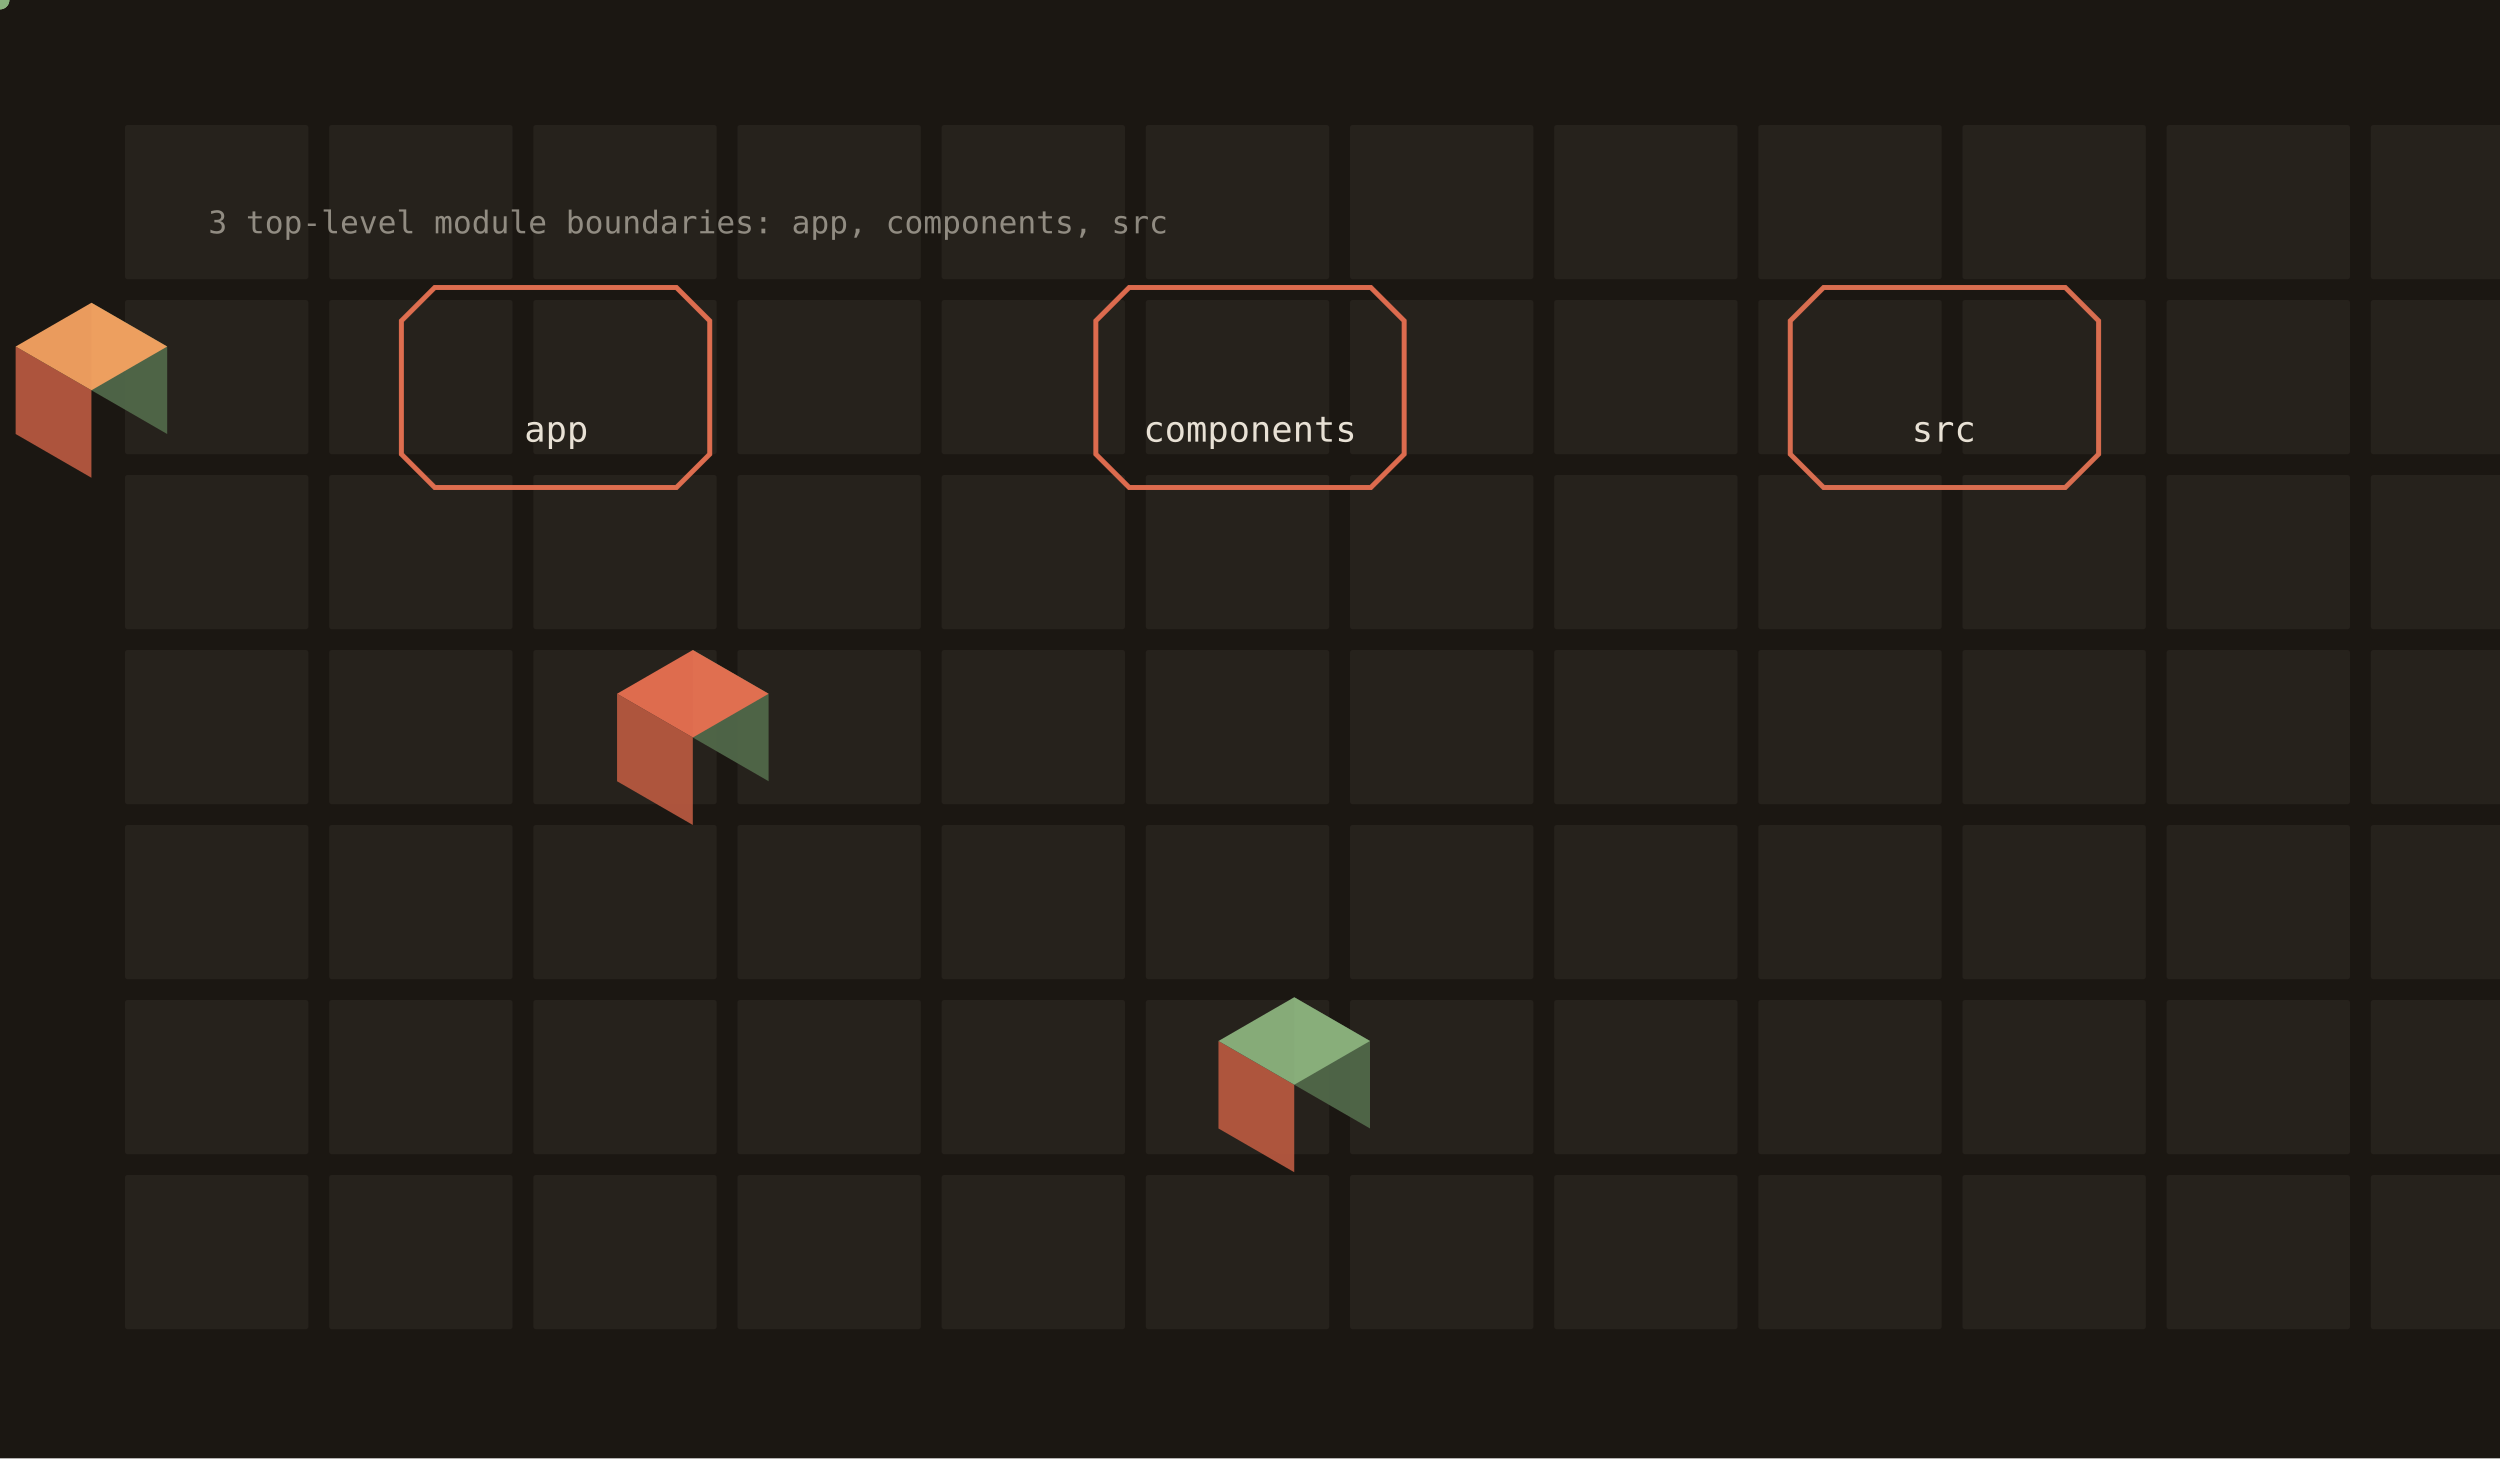
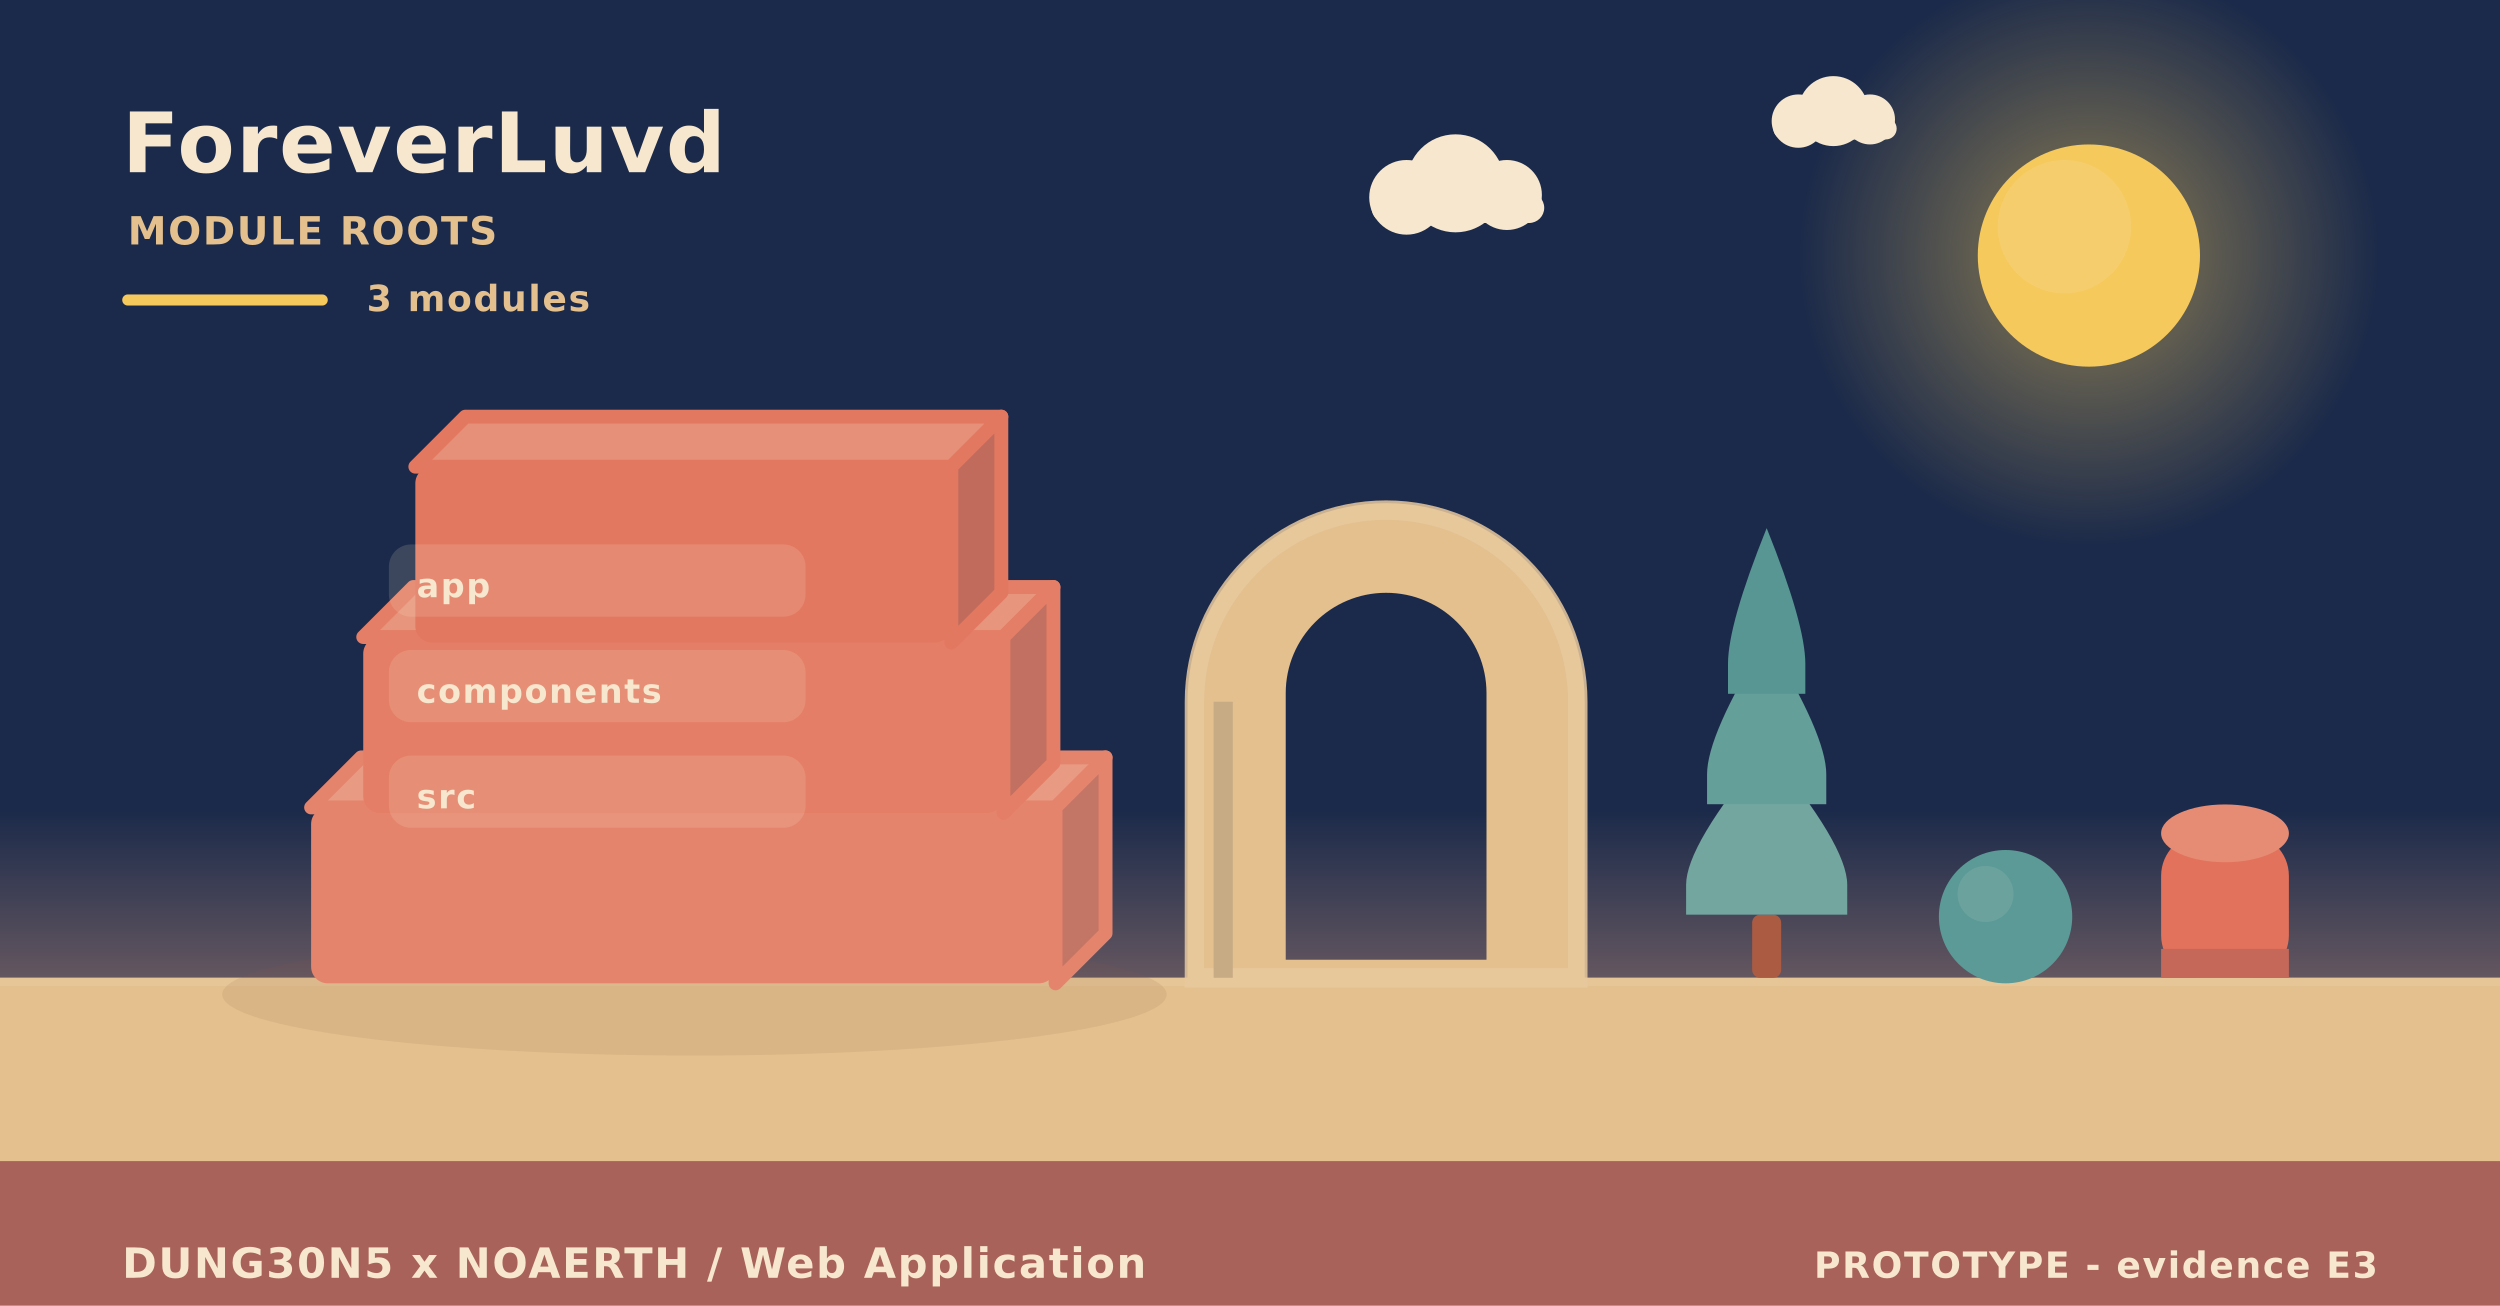
- <svg xmlns="http://www.w3.org/2000/svg" viewBox="0 0 1200 700" width="1200" height="700" role="img" aria-label="ForeverLuvd architecture">
-   <rect width="1200" height="700" fill="#1b1712" />
-   <defs>
-     <linearGradient id="ga" x1="0" y1="0" x2="1" y2="1">
-       <stop offset="0%" stop-color="#f4a261" />
-       <stop offset="100%" stop-color="#e76f51" />
-     </linearGradient>
-   </defs>
-   <rect x="60.00" y="60.00" width="88.00" height="74.00" rx="1.20" fill="#fdf6e9" opacity="0.05" />
-   <rect x="158.00" y="60.00" width="88.00" height="74.00" rx="1.20" fill="#fdf6e9" opacity="0.05" />
-   <rect x="256.00" y="60.00" width="88.00" height="74.00" rx="1.20" fill="#fdf6e9" opacity="0.05" />
-   <rect x="354.00" y="60.00" width="88.00" height="74.00" rx="1.20" fill="#fdf6e9" opacity="0.05" />
-   <rect x="452.00" y="60.00" width="88.00" height="74.00" rx="1.20" fill="#fdf6e9" opacity="0.05" />
-   <rect x="550.00" y="60.00" width="88.00" height="74.00" rx="1.20" fill="#fdf6e9" opacity="0.05" />
-   <rect x="648.00" y="60.00" width="88.00" height="74.00" rx="1.20" fill="#fdf6e9" opacity="0.05" />
-   <rect x="746.00" y="60.00" width="88.00" height="74.00" rx="1.20" fill="#fdf6e9" opacity="0.05" />
-   <rect x="844.00" y="60.00" width="88.00" height="74.00" rx="1.20" fill="#fdf6e9" opacity="0.05" />
-   <rect x="942.00" y="60.00" width="88.00" height="74.00" rx="1.20" fill="#fdf6e9" opacity="0.05" />
-   <rect x="1040.00" y="60.00" width="88.00" height="74.00" rx="1.20" fill="#fdf6e9" opacity="0.05" />
-   <rect x="1138.00" y="60.00" width="88.00" height="74.00" rx="1.20" fill="#fdf6e9" opacity="0.05" />
-   <rect x="60.00" y="144.00" width="88.00" height="74.00" rx="1.20" fill="#fdf6e9" opacity="0.05" />
-   <rect x="158.00" y="144.00" width="88.00" height="74.00" rx="1.20" fill="#fdf6e9" opacity="0.05" />
-   <rect x="256.00" y="144.00" width="88.00" height="74.00" rx="1.20" fill="#fdf6e9" opacity="0.05" />
-   <rect x="354.00" y="144.00" width="88.00" height="74.00" rx="1.20" fill="#fdf6e9" opacity="0.05" />
-   <rect x="452.00" y="144.00" width="88.00" height="74.00" rx="1.20" fill="#fdf6e9" opacity="0.05" />
-   <rect x="550.00" y="144.00" width="88.00" height="74.00" rx="1.20" fill="#fdf6e9" opacity="0.05" />
-   <rect x="648.00" y="144.00" width="88.00" height="74.00" rx="1.20" fill="#fdf6e9" opacity="0.05" />
-   <rect x="746.00" y="144.00" width="88.00" height="74.00" rx="1.20" fill="#fdf6e9" opacity="0.05" />
-   <rect x="844.00" y="144.00" width="88.00" height="74.00" rx="1.20" fill="#fdf6e9" opacity="0.05" />
-   <rect x="942.00" y="144.00" width="88.00" height="74.00" rx="1.20" fill="#fdf6e9" opacity="0.05" />
-   <rect x="1040.00" y="144.00" width="88.00" height="74.00" rx="1.20" fill="#fdf6e9" opacity="0.05" />
-   <rect x="1138.00" y="144.00" width="88.00" height="74.00" rx="1.20" fill="#fdf6e9" opacity="0.05" />
-   <rect x="60.00" y="228.00" width="88.00" height="74.00" rx="1.20" fill="#fdf6e9" opacity="0.05" />
-   <rect x="158.00" y="228.00" width="88.00" height="74.00" rx="1.20" fill="#fdf6e9" opacity="0.05" />
-   <rect x="256.00" y="228.00" width="88.00" height="74.00" rx="1.20" fill="#fdf6e9" opacity="0.05" />
-   <rect x="354.00" y="228.00" width="88.00" height="74.00" rx="1.20" fill="#fdf6e9" opacity="0.05" />
-   <rect x="452.00" y="228.00" width="88.00" height="74.00" rx="1.20" fill="#fdf6e9" opacity="0.05" />
-   <rect x="550.00" y="228.00" width="88.00" height="74.00" rx="1.20" fill="#fdf6e9" opacity="0.05" />
-   <rect x="648.00" y="228.00" width="88.00" height="74.00" rx="1.20" fill="#fdf6e9" opacity="0.05" />
-   <rect x="746.00" y="228.00" width="88.00" height="74.00" rx="1.20" fill="#fdf6e9" opacity="0.05" />
-   <rect x="844.00" y="228.00" width="88.00" height="74.00" rx="1.20" fill="#fdf6e9" opacity="0.05" />
-   <rect x="942.00" y="228.00" width="88.00" height="74.00" rx="1.20" fill="#fdf6e9" opacity="0.05" />
-   <rect x="1040.00" y="228.00" width="88.00" height="74.00" rx="1.20" fill="#fdf6e9" opacity="0.05" />
-   <rect x="1138.00" y="228.00" width="88.00" height="74.00" rx="1.20" fill="#fdf6e9" opacity="0.05" />
-   <rect x="60.00" y="312.00" width="88.00" height="74.00" rx="1.20" fill="#fdf6e9" opacity="0.05" />
-   <rect x="158.00" y="312.00" width="88.00" height="74.00" rx="1.20" fill="#fdf6e9" opacity="0.05" />
-   <rect x="256.00" y="312.00" width="88.00" height="74.00" rx="1.20" fill="#fdf6e9" opacity="0.05" />
-   <rect x="354.00" y="312.00" width="88.00" height="74.00" rx="1.20" fill="#fdf6e9" opacity="0.05" />
-   <rect x="452.00" y="312.00" width="88.00" height="74.00" rx="1.20" fill="#fdf6e9" opacity="0.05" />
-   <rect x="550.00" y="312.00" width="88.00" height="74.00" rx="1.20" fill="#fdf6e9" opacity="0.05" />
-   <rect x="648.00" y="312.00" width="88.00" height="74.00" rx="1.20" fill="#fdf6e9" opacity="0.05" />
-   <rect x="746.00" y="312.00" width="88.00" height="74.00" rx="1.20" fill="#fdf6e9" opacity="0.05" />
-   <rect x="844.00" y="312.00" width="88.00" height="74.00" rx="1.20" fill="#fdf6e9" opacity="0.05" />
-   <rect x="942.00" y="312.00" width="88.00" height="74.00" rx="1.20" fill="#fdf6e9" opacity="0.05" />
-   <rect x="1040.00" y="312.00" width="88.00" height="74.00" rx="1.20" fill="#fdf6e9" opacity="0.05" />
-   <rect x="1138.00" y="312.00" width="88.00" height="74.00" rx="1.20" fill="#fdf6e9" opacity="0.05" />
-   <rect x="60.00" y="396.00" width="88.00" height="74.00" rx="1.20" fill="#fdf6e9" opacity="0.05" />
-   <rect x="158.00" y="396.00" width="88.00" height="74.00" rx="1.20" fill="#fdf6e9" opacity="0.05" />
-   <rect x="256.00" y="396.00" width="88.00" height="74.00" rx="1.20" fill="#fdf6e9" opacity="0.05" />
-   <rect x="354.00" y="396.00" width="88.00" height="74.00" rx="1.20" fill="#fdf6e9" opacity="0.05" />
-   <rect x="452.00" y="396.00" width="88.00" height="74.00" rx="1.20" fill="#fdf6e9" opacity="0.05" />
-   <rect x="550.00" y="396.00" width="88.00" height="74.00" rx="1.20" fill="#fdf6e9" opacity="0.05" />
-   <rect x="648.00" y="396.00" width="88.00" height="74.00" rx="1.20" fill="#fdf6e9" opacity="0.05" />
-   <rect x="746.00" y="396.00" width="88.00" height="74.00" rx="1.20" fill="#fdf6e9" opacity="0.05" />
-   <rect x="844.00" y="396.00" width="88.00" height="74.00" rx="1.20" fill="#fdf6e9" opacity="0.05" />
-   <rect x="942.00" y="396.00" width="88.00" height="74.00" rx="1.20" fill="#fdf6e9" opacity="0.05" />
-   <rect x="1040.00" y="396.00" width="88.00" height="74.00" rx="1.20" fill="#fdf6e9" opacity="0.05" />
-   <rect x="1138.00" y="396.00" width="88.00" height="74.00" rx="1.20" fill="#fdf6e9" opacity="0.05" />
-   <rect x="60.00" y="480.00" width="88.00" height="74.00" rx="1.20" fill="#fdf6e9" opacity="0.05" />
-   <rect x="158.00" y="480.00" width="88.00" height="74.00" rx="1.20" fill="#fdf6e9" opacity="0.05" />
-   <rect x="256.00" y="480.00" width="88.00" height="74.00" rx="1.20" fill="#fdf6e9" opacity="0.05" />
-   <rect x="354.00" y="480.00" width="88.00" height="74.00" rx="1.20" fill="#fdf6e9" opacity="0.05" />
-   <rect x="452.00" y="480.00" width="88.00" height="74.00" rx="1.20" fill="#fdf6e9" opacity="0.05" />
-   <rect x="550.00" y="480.00" width="88.00" height="74.00" rx="1.20" fill="#fdf6e9" opacity="0.05" />
-   <rect x="648.00" y="480.00" width="88.00" height="74.00" rx="1.20" fill="#fdf6e9" opacity="0.05" />
-   <rect x="746.00" y="480.00" width="88.00" height="74.00" rx="1.20" fill="#fdf6e9" opacity="0.05" />
-   <rect x="844.00" y="480.00" width="88.00" height="74.00" rx="1.20" fill="#fdf6e9" opacity="0.05" />
-   <rect x="942.00" y="480.00" width="88.00" height="74.00" rx="1.20" fill="#fdf6e9" opacity="0.05" />
-   <rect x="1040.00" y="480.00" width="88.00" height="74.00" rx="1.20" fill="#fdf6e9" opacity="0.05" />
-   <rect x="1138.00" y="480.00" width="88.00" height="74.00" rx="1.20" fill="#fdf6e9" opacity="0.05" />
-   <rect x="60.00" y="564.00" width="88.00" height="74.00" rx="1.20" fill="#fdf6e9" opacity="0.05" />
-   <rect x="158.00" y="564.00" width="88.00" height="74.00" rx="1.20" fill="#fdf6e9" opacity="0.05" />
-   <rect x="256.00" y="564.00" width="88.00" height="74.00" rx="1.20" fill="#fdf6e9" opacity="0.05" />
-   <rect x="354.00" y="564.00" width="88.00" height="74.00" rx="1.20" fill="#fdf6e9" opacity="0.05" />
-   <rect x="452.00" y="564.00" width="88.00" height="74.00" rx="1.20" fill="#fdf6e9" opacity="0.05" />
-   <rect x="550.00" y="564.00" width="88.00" height="74.00" rx="1.20" fill="#fdf6e9" opacity="0.05" />
-   <rect x="648.00" y="564.00" width="88.00" height="74.00" rx="1.20" fill="#fdf6e9" opacity="0.05" />
-   <rect x="746.00" y="564.00" width="88.00" height="74.00" rx="1.20" fill="#fdf6e9" opacity="0.05" />
-   <rect x="844.00" y="564.00" width="88.00" height="74.00" rx="1.20" fill="#fdf6e9" opacity="0.05" />
-   <rect x="942.00" y="564.00" width="88.00" height="74.00" rx="1.20" fill="#fdf6e9" opacity="0.05" />
-   <rect x="1040.00" y="564.00" width="88.00" height="74.00" rx="1.20" fill="#fdf6e9" opacity="0.05" />
-   <rect x="1138.00" y="564.00" width="88.00" height="74.00" rx="1.20" fill="#fdf6e9" opacity="0.05" />
-   <path d="M208.67,138.00 H324.67 L340.67,154.00 V218.00 L324.67,234.00 H208.67 L192.67,218.00 V154.00 Z" fill="none" stroke="rgba(244,162,97,0.550)" stroke-width="1.80" opacity="0.90" />
-   <polygon points="43.88,187.33 80.25,208.33 80.25,166.33 43.88,145.33" fill="#506748" opacity="0.95" />
-   <polygon points="7.51,208.33 43.88,229.33 43.88,187.33 7.51,166.33" fill="#b4573f" opacity="0.95" />
-   <polygon points="43.88,145.33 80.25,166.33 43.88,187.33 7.51,166.33" fill="#f4a261" opacity="0.95" />
-   <text x="267" y="212" font-family="ui-monospace,Menlo,monospace" font-size="17" fill="rgba(253,246,233,0.900)" text-anchor="middle">app</text>
+ <svg xmlns="http://www.w3.org/2000/svg" width="900" height="470" viewBox="0 0 900 470" role="img" aria-label="ForeverLuvd - how it is built">
+   <linearGradient id="skya" x1="0" y1="0" x2="0" y2="1">
+     <stop offset="0" stop-color="#1b2a4a" />
+     <stop offset="0.62" stop-color="#1b2a4a" />
+     <stop offset="1" stop-color="#f3ad8a" />
+   </linearGradient>
+   <rect width="900" height="470" fill="url(#skya)" />
+   <radialGradient id="suna">
+     <stop offset="0.35" stop-color="#f5c95c" stop-opacity="0.34" />
+     <stop offset="1" stop-color="#f5c95c" stop-opacity="0" />
+   </radialGradient>
+   <circle cx="752" cy="92" r="104" fill="url(#suna)" />
+   <circle cx="752" cy="92" r="40" fill="#f5c95c" />
+   <circle cx="743.2" cy="81.6" r="24" fill="#f5d27e" opacity="0.5" />
  <g>
-     <path d="M208.67,138.00 H324.67 L340.67,154.00 V218.00 L324.67,234.00 H208.67 L192.67,218.00 V154.00 Z" fill="none" stroke="#e76f51" stroke-width="2.40" opacity="0.90" />
-     <animate attributeName="opacity" values="0.25;1.0;0.25" dur="20.4s" begin="0.0s" repeatCount="indefinite" />
+     <circle cx="524" cy="66" r="17.64" fill="#f6e7ce" />
+     <circle cx="506.36" cy="71.04" r="13.44" fill="#f6e7ce" />
+     <circle cx="542.48" cy="70.2" r="12.6" fill="#f6e7ce" />
+     <rect x="493.76" y="69.36" width="62.16" height="10.92" rx="5.46" fill="#f6e7ce" />
+     <animateTransform attributeName="transform" type="translate" values="0 0;24 0;0 0" dur="36s" begin="0s" repeatCount="indefinite" />
  </g>
-   <g opacity="0.9">
-     <circle cx="0.00" cy="0.00" r="4.50" fill="#8ab17d" opacity="1.00" />
-     <animateTransform attributeName="transform" type="translate" values="266.67,184.00 600.00,184.00" dur="6.8s" begin="0.0s" repeatCount="indefinite" />
-     <animateTransform attributeName="transform" type="translate" values="600.00,184.00 266.67,184.00" dur="6.8s" begin="3.4s" repeatCount="indefinite" />
+   <g>
+     <circle cx="660" cy="40" r="12.6" fill="#f6e7ce" />
+     <circle cx="647.4" cy="43.6" r="9.6" fill="#f6e7ce" />
+     <circle cx="673.2" cy="43" r="9" fill="#f6e7ce" />
+     <rect x="638.4" y="42.4" width="44.4" height="7.8" rx="3.9" fill="#f6e7ce" />
+     <animateTransform attributeName="transform" type="translate" values="0 0;-18 0;0 0" dur="46s" begin="3s" repeatCount="indefinite" />
  </g>
-   <path d="M542.00,138.00 H658.00 L674.00,154.00 V218.00 L658.00,234.00 H542.00 L526.00,218.00 V154.00 Z" fill="none" stroke="rgba(231,111,81,0.550)" stroke-width="1.80" opacity="0.90" />
-   <polygon points="332.55,354.00 368.93,375.00 368.93,333.00 332.55,312.00" fill="#506748" opacity="0.95" />
-   <polygon points="296.18,375.00 332.55,396.00 332.55,354.00 296.18,333.00" fill="#b4573f" opacity="0.95" />
-   <polygon points="332.55,312.00 368.93,333.00 332.55,354.00 296.18,333.00" fill="#e76f51" opacity="0.95" />
-   <text x="600" y="212" font-family="ui-monospace,Menlo,monospace" font-size="17" fill="rgba(253,246,233,0.900)" text-anchor="middle">components</text>
+   <rect x="0" y="352" width="900" height="118" fill="#e3c08d" />
+   <rect x="0" y="352" width="900" height="3" fill="#e6c596" />
+   <text x="44" y="62" font-family="Verdana,DejaVu Sans,sans-serif" font-size="30" font-weight="700" letter-spacing="0.6" fill="#f6e7ce" text-anchor="start">ForeverLuvd</text>
+   <text x="46" y="88" font-family="Verdana,DejaVu Sans,sans-serif" font-size="14" font-weight="700" letter-spacing="0.6" fill="#e3c08d" text-anchor="start">MODULE ROOTS</text>
+   <rect x="44" y="106" width="74" height="4" rx="2" fill="#f5c95c" />
+   <text x="132" y="112" font-family="Verdana,DejaVu Sans,sans-serif" font-size="13" font-weight="700" letter-spacing="0.6" fill="#e3c08d" text-anchor="start">3 modules</text>
+   <ellipse cx="250" cy="358" rx="170" ry="22" fill="rgba(138,90,68,0.11)" />
+   <path d="M112,290.67 L380,290.67 L398,272.67 L130,272.67 Z" fill="#e99a82" stroke="#e5846c" stroke-width="5" stroke-linejoin="round" />
+   <path d="M380,290.67 L398,272.67 L398,336 L380,354 Z" fill="#c37566" stroke="#e5846c" stroke-width="5" stroke-linejoin="round" />
+   <rect x="112" y="290.67" width="268" height="63.33" rx="6" fill="#e5846c" />
+   <path d="M130.76,229.33 L361.24,229.33 L379.24,211.33 L148.76,211.33 Z" fill="#e8957d" stroke="#e47e66" stroke-width="5" stroke-linejoin="round" />
+   <path d="M361.24,229.33 L379.24,211.33 L379.24,274.67 L361.24,292.67 Z" fill="#c27061" stroke="#e47e66" stroke-width="5" stroke-linejoin="round" />
+   <rect x="130.76" y="229.33" width="230.48" height="63.33" rx="6" fill="#e47e66" />
+   <path d="M149.52,168 L342.48,168 L360.48,150 L167.52,150 Z" fill="#e79079" stroke="#e37861" stroke-width="5" stroke-linejoin="round" />
+   <path d="M342.48,168 L360.48,150 L360.48,213.33 L342.48,231.33 Z" fill="#c16b5d" stroke="#e37861" stroke-width="5" stroke-linejoin="round" />
+   <rect x="149.52" y="168" width="192.96" height="63.33" rx="6" fill="#e37861" />
+   <rect x="140" y="196" width="150" height="26" rx="8" fill="rgba(246,231,206,0.16)" opacity="0.94" />
  <g>
-     <path d="M542.00,138.00 H658.00 L674.00,154.00 V218.00 L658.00,234.00 H542.00 L526.00,218.00 V154.00 Z" fill="none" stroke="#e76f51" stroke-width="2.40" opacity="0.90" />
-     <animate attributeName="opacity" values="0.25;1.0;0.25" dur="20.4s" begin="0.45s" repeatCount="indefinite" />
+     <text x="150" y="215" font-family="Verdana,DejaVu Sans,sans-serif" font-size="12" font-weight="700" letter-spacing="0.6" fill="#f6e7ce" text-anchor="start">app</text>
+     <animateTransform attributeName="transform" type="translate" values="0 10;0 0" dur="0.7s" begin="0.3s" fill="freeze" />
  </g>
-   <g opacity="0.9">
-     <circle cx="0.00" cy="0.00" r="4.50" fill="#8ab17d" opacity="1.00" />
-     <animateTransform attributeName="transform" type="translate" values="600.00,184.00 933.33,184.00" dur="6.8s" begin="0.3s" repeatCount="indefinite" />
-     <animateTransform attributeName="transform" type="translate" values="933.33,184.00 600.00,184.00" dur="6.8s" begin="3.7s" repeatCount="indefinite" />
+   <rect x="140" y="234" width="150" height="26" rx="8" fill="rgba(246,231,206,0.16)" opacity="0.94" />
+   <g>
+     <text x="150" y="253" font-family="Verdana,DejaVu Sans,sans-serif" font-size="12" font-weight="700" letter-spacing="0.6" fill="#f6e7ce" text-anchor="start">components</text>
+     <animateTransform attributeName="transform" type="translate" values="0 10;0 0" dur="0.7s" begin="0.5s" fill="freeze" />
  </g>
-   <path d="M875.33,138.00 H991.33 L1007.33,154.00 V218.00 L991.33,234.00 H875.33 L859.33,218.00 V154.00 Z" fill="none" stroke="rgba(138,177,125,0.550)" stroke-width="1.80" opacity="0.90" />
-   <polygon points="621.23,520.67 657.60,541.67 657.60,499.67 621.23,478.67" fill="#506748" opacity="0.95" />
-   <polygon points="584.86,541.67 621.23,562.67 621.23,520.67 584.86,499.67" fill="#b4573f" opacity="0.95" />
-   <polygon points="621.23,478.67 657.60,499.67 621.23,520.67 584.86,499.67" fill="#8ab17d" opacity="0.95" />
-   <text x="933" y="212" font-family="ui-monospace,Menlo,monospace" font-size="17" fill="rgba(253,246,233,0.900)" text-anchor="middle">src</text>
+   <rect x="140" y="272" width="150" height="26" rx="8" fill="rgba(246,231,206,0.16)" opacity="0.94" />
  <g>
-     <path d="M875.33,138.00 H991.33 L1007.33,154.00 V218.00 L991.33,234.00 H875.33 L859.33,218.00 V154.00 Z" fill="none" stroke="#e76f51" stroke-width="2.40" opacity="0.90" />
-     <animate attributeName="opacity" values="0.25;1.0;0.25" dur="20.4s" begin="0.9s" repeatCount="indefinite" />
+     <text x="150" y="291" font-family="Verdana,DejaVu Sans,sans-serif" font-size="12" font-weight="700" letter-spacing="0.6" fill="#f6e7ce" text-anchor="start">src</text>
+     <animateTransform attributeName="transform" type="translate" values="0 10;0 0" dur="0.7s" begin="0.7s" fill="freeze" />
  </g>
-   <g opacity="0.9">
-     <circle cx="0.00" cy="0.00" r="4.50" fill="#8ab17d" opacity="1.00" />
-     <animateTransform attributeName="transform" type="translate" values="933.33,184.00 933.33,184.00" dur="6.8s" begin="0.6s" repeatCount="indefinite" />
-     <animateTransform attributeName="transform" type="translate" values="933.33,184.00 933.33,184.00" dur="6.8s" begin="4.0s" repeatCount="indefinite" />
-   </g>
-   <text x="100" y="112" font-family="ui-monospace,Menlo,monospace" font-size="15" fill="rgba(253,246,233,0.500)">3 top-level module boundaries: app, components, src</text>
+   <path d="M430,352 L430,252.64 A69,69 0 0 1 568,252.64 L568,352 Z M460.36,348 L460.36,249.55 A38.64,38.64 0 0 1 537.64,249.55 L537.64,348 Z" fill="#e3c08d" fill-rule="evenodd" stroke="#e3c08d" stroke-width="5" stroke-linejoin="round" />
+   <path d="M430,352 L430,252.64 A69,69 0 0 1 568,252.64 L568,352 Z" fill="none" stroke="#e8c99d" stroke-width="7" stroke-linecap="round" opacity="0.85" />
+   <rect x="436.9" y="252.64" width="6.9" height="99.36" fill="#c7ab84" />
+   <rect x="630.78" y="329.28" width="10.44" height="22.72" rx="2.9" fill="#ac5b43" />
+   <path d="M636,269.64 Q607,304.23 607,318.54 Q607,329.28 607,329.28 L665,329.28 Q665,329.28 665,318.54 Q665,304.23 636,269.64 Z" fill="#74a6a0" />
+   <path d="M636,229.88 Q614.54,264.47 614.54,278.78 Q614.54,289.52 614.54,289.52 L657.46,289.52 Q657.46,289.52 657.46,278.78 Q657.46,264.47 636,229.88 Z" fill="#649f9a" />
+   <path d="M636,190.12 Q622.08,224.71 622.08,239.02 Q622.08,249.76 622.08,249.76 L649.92,249.76 Q649.92,249.76 649.92,239.02 Q649.92,224.71 636,190.12 Z" fill="#589694" />
+   <circle cx="722" cy="330" r="24" fill="#5b9a97" />
+   <circle cx="714.8" cy="321.84" r="10.08" fill="#7aa9a2" opacity="0.55" />
+   <rect x="778" y="300" width="46" height="52" rx="15.33" fill="#e2725b" />
+   <ellipse cx="801" cy="300" rx="23" ry="10.4" fill="#e68c74" />
+   <rect x="778" y="341.6" width="46" height="10.4" fill="#c66859" />
+   <rect x="0" y="418" width="900" height="52" rx="0" fill="#a65c56" opacity="0.94" />
+   <text x="44" y="460" font-family="Verdana,DejaVu Sans,sans-serif" font-size="15" font-weight="700" letter-spacing="0.6" fill="#f6e7ce" text-anchor="start">DUNG30N5 x NOAERTH  /  Web Application</text>
+   <text x="856" y="460" font-family="Verdana,DejaVu Sans,sans-serif" font-size="13" font-weight="700" letter-spacing="0.6" fill="#f6e7ce" text-anchor="end">PROTOTYPE  -  evidence E3</text>
</svg>
